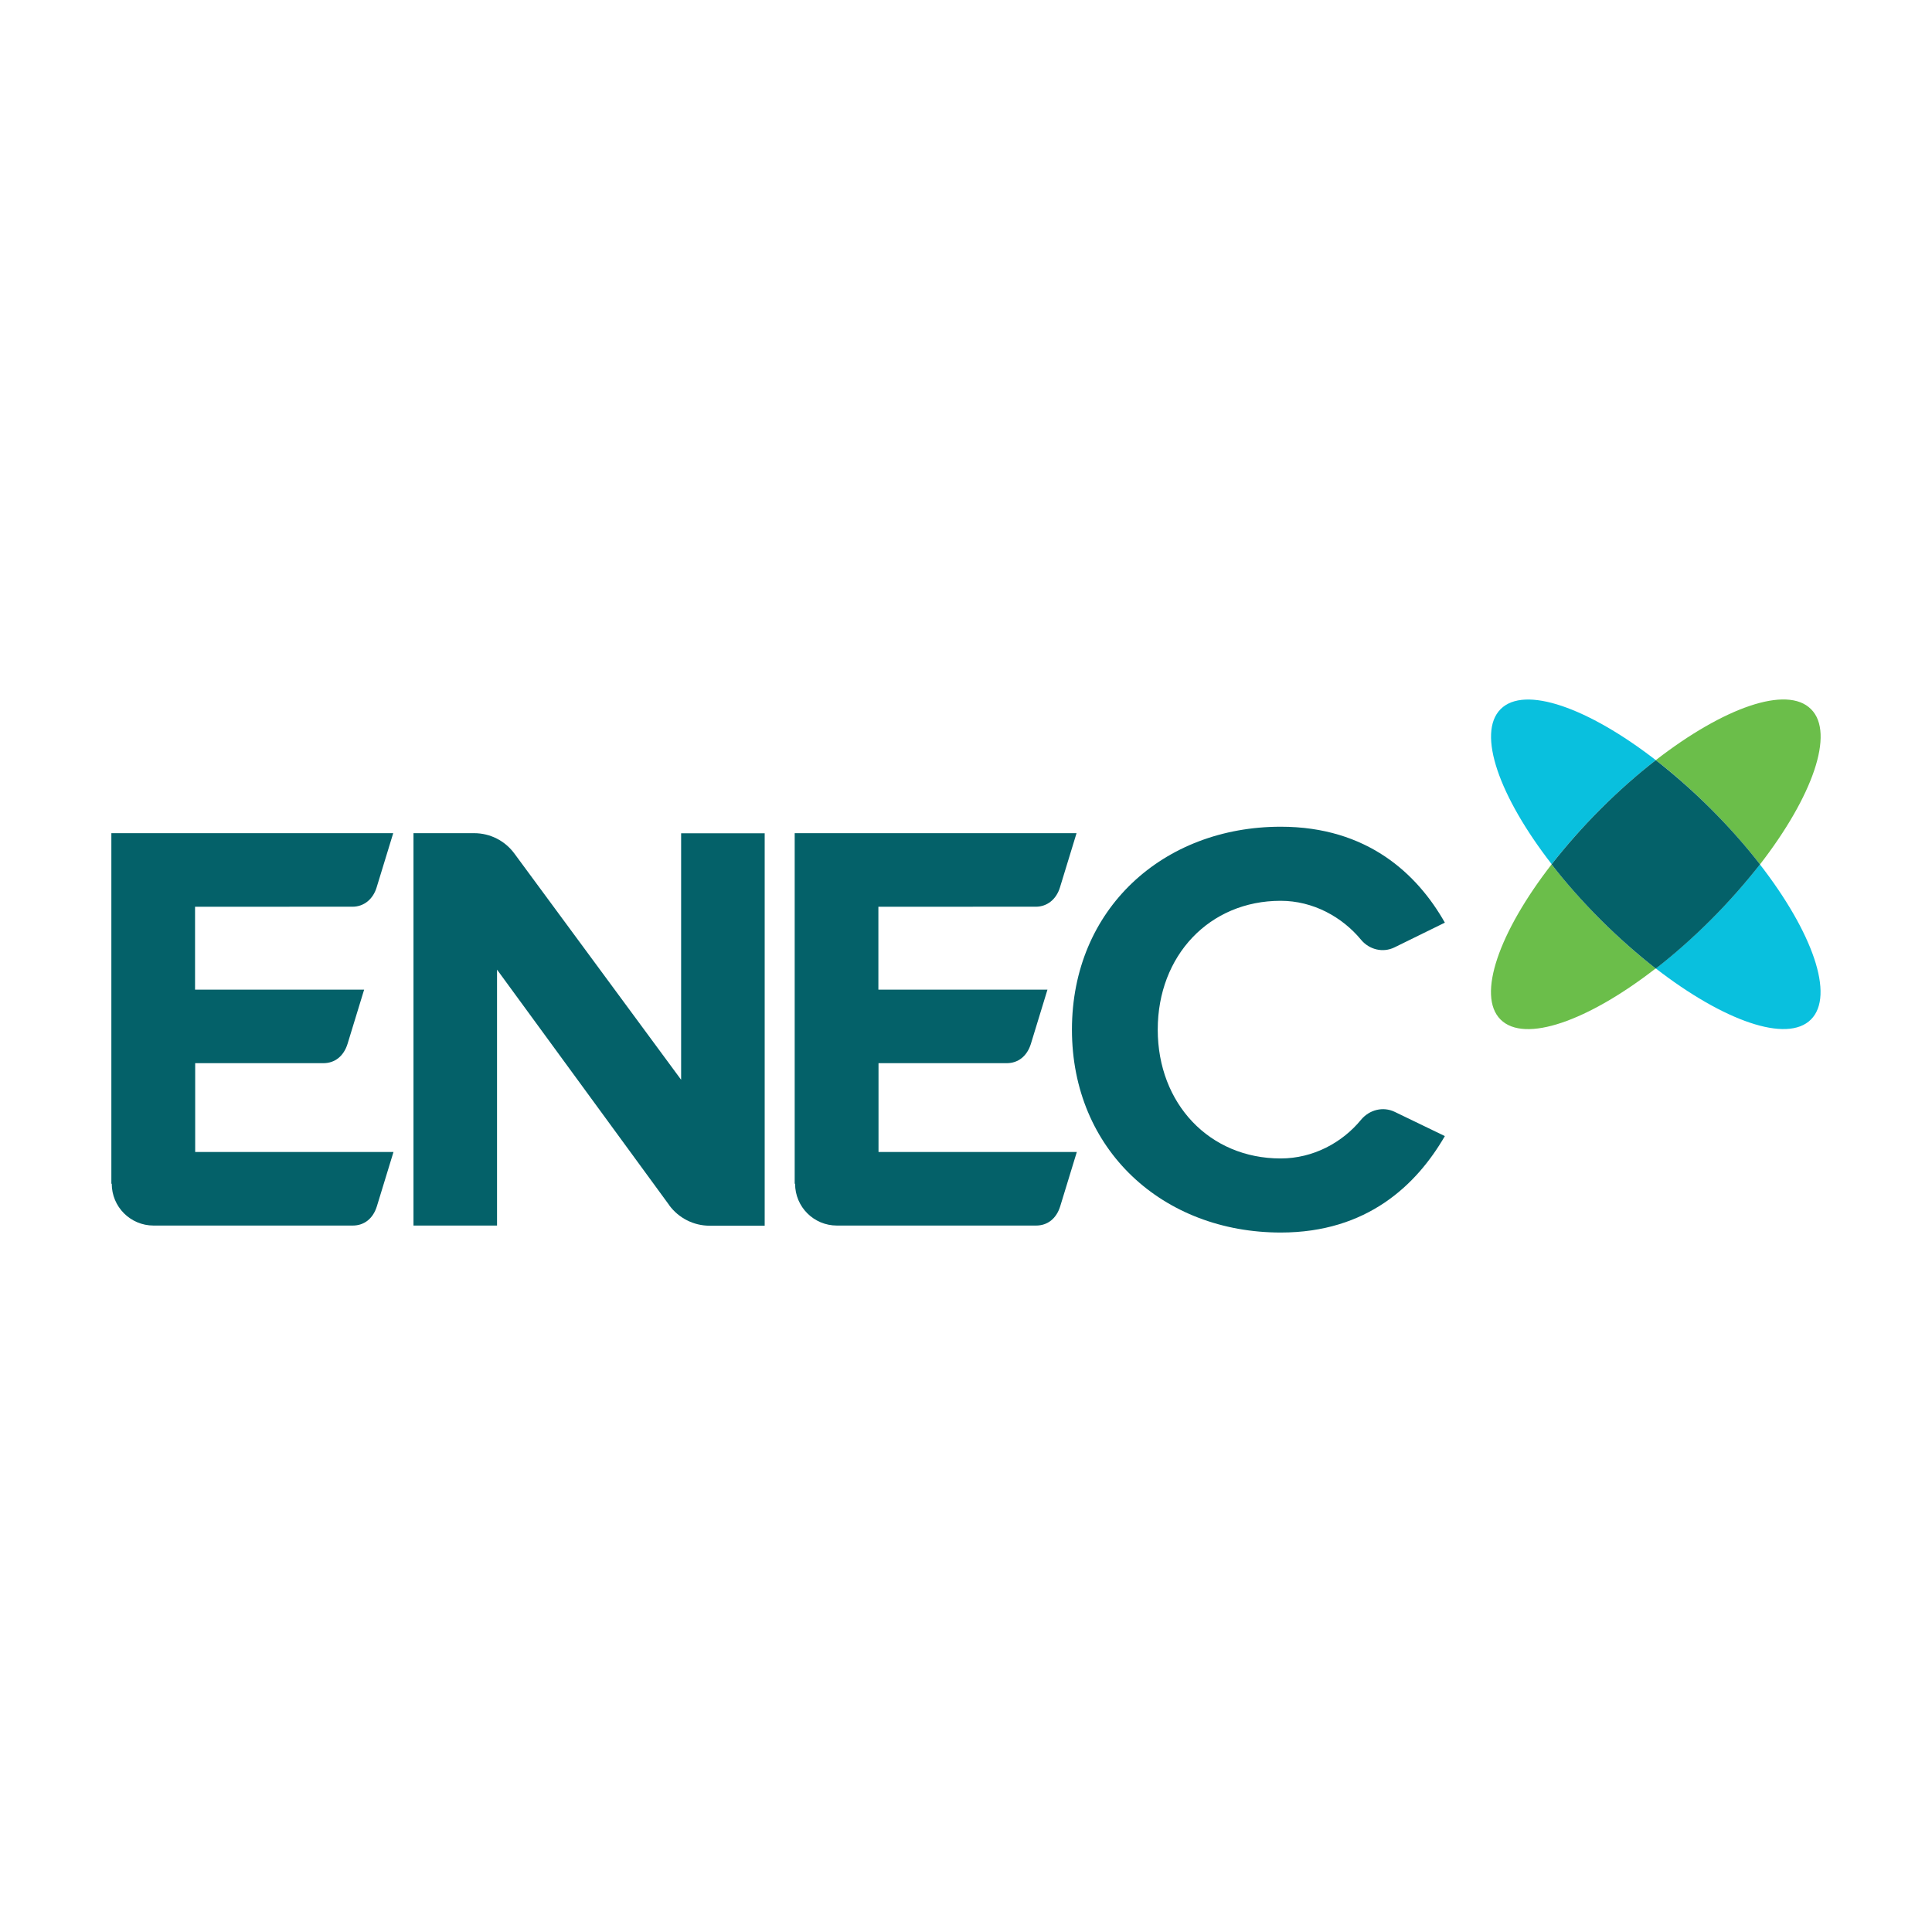
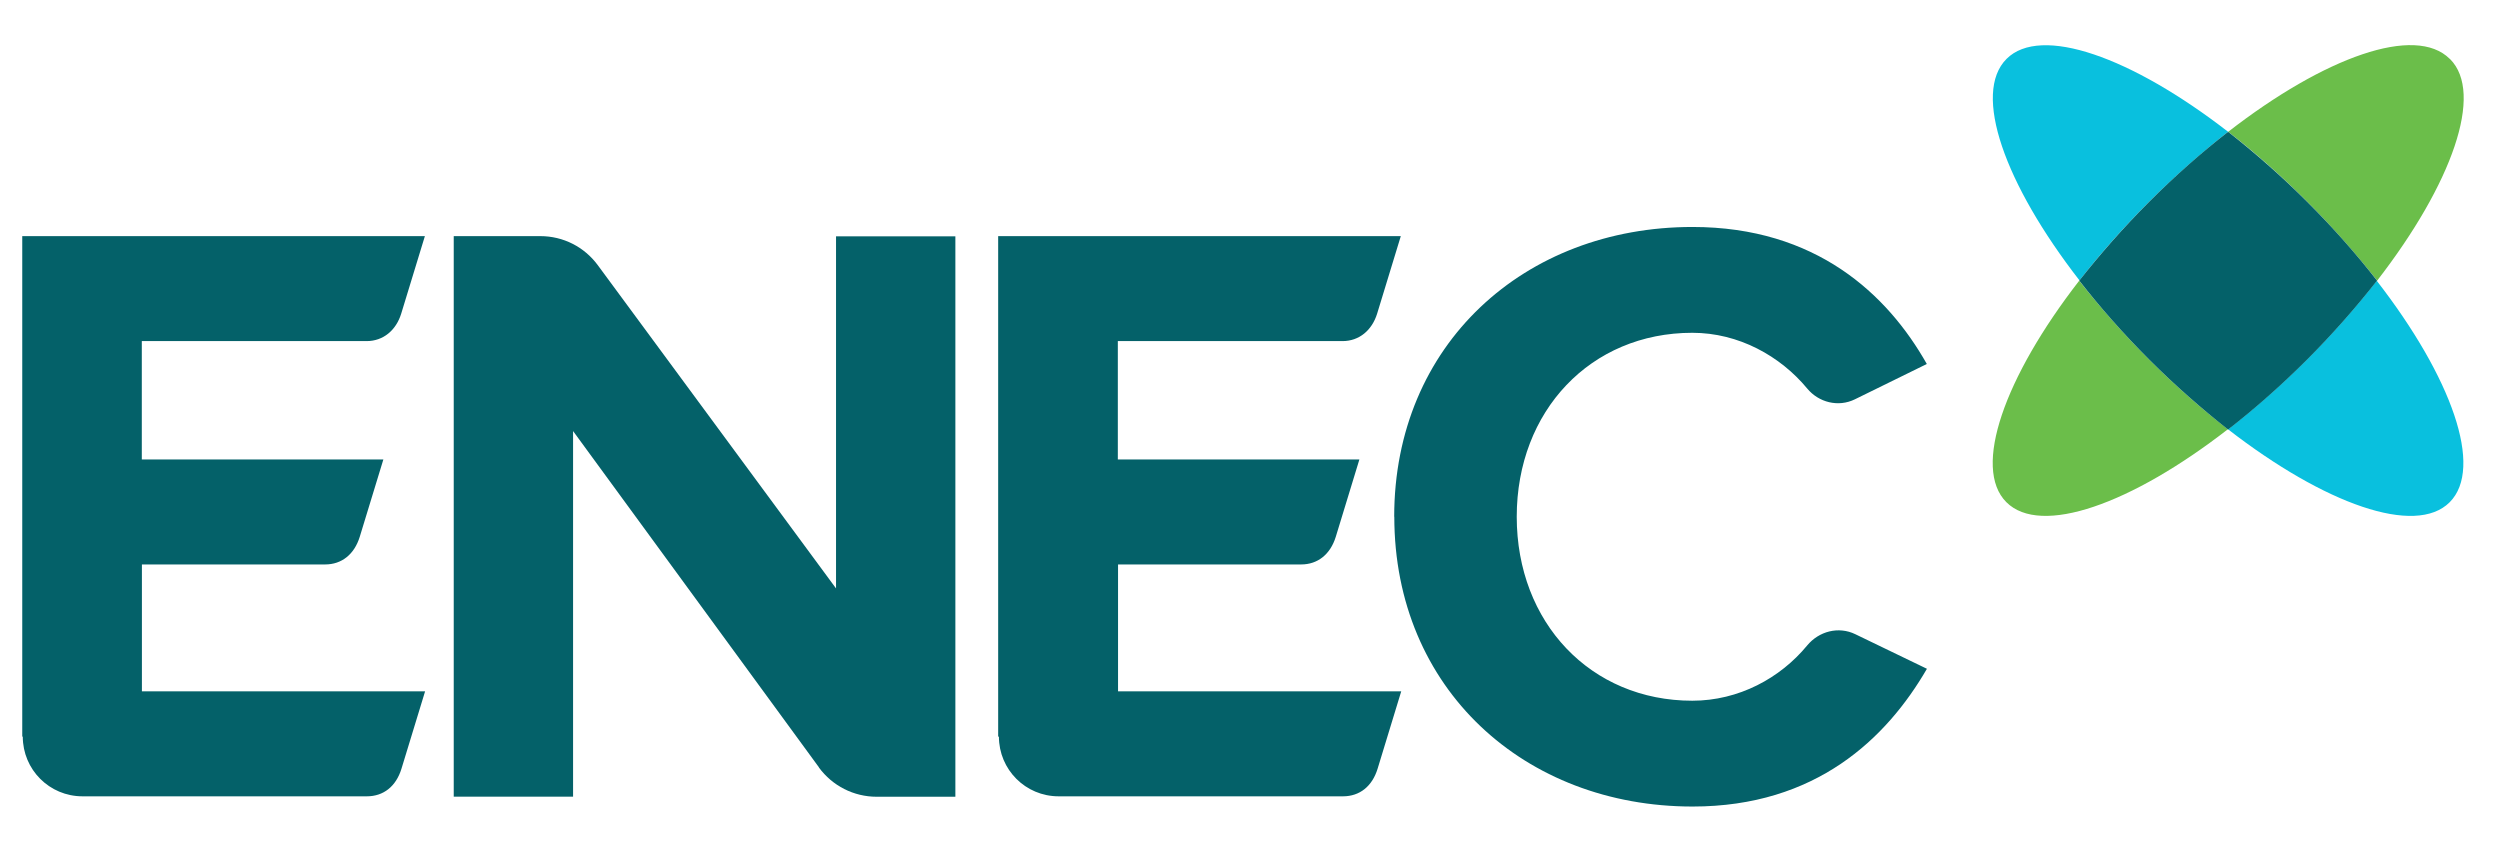
- <svg xmlns="http://www.w3.org/2000/svg" xml:space="preserve" width="3.6in" height="3.6in" version="1.1" style="shape-rendering:geometricPrecision; text-rendering:geometricPrecision; image-rendering:optimizeQuality; fill-rule:evenodd; clip-rule:evenodd" viewBox="0 0 3600 3600">
+ <svg xmlns="http://www.w3.org/2000/svg" id="Layer_1" data-name="Layer 1" viewBox="0 0 234.83 80">
  <defs>
-     <style type="text/css">
-    
-     .fil2 {fill:#046169;fill-rule:nonzero}
-     .fil0 {fill:#09C0DE;fill-rule:nonzero}
-     .fil1 {fill:#6BBE4A;fill-rule:nonzero}
-    
-   </style>
+     <style>
+       .cls-1 {
+         fill: #09c0de;
+       }
+ 
+       .cls-2 {
+         fill: #046169;
+       }
+ 
+       .cls-3 {
+         fill: #6bbe4a;
+       }
+     </style>
  </defs>
-   <g id="Layer_x0020_1">
-     <g id="_2217631309168">
-       <g>
-         <path class="fil0" d="M3085.34 1416.42c-126.28,-97.83 -244.46,-139.76 -289.08,-95.14 -44.87,44.87 -2.7,163.06 95.14,289.08 26.48,-34.08 57.13,-68.9 91.22,-102.98 34.08,-34.09 68.9,-64.49 102.98,-91.22l-0.26 0.26zm0 0l0 0 0 0z" />
-       </g>
-       <g>
-         <path class="fil0" d="M3085.34 1804.56c126.28,97.83 244.46,139.76 289.08,95.14 44.87,-44.87 2.7,-163.06 -95.14,-289.08 -26.48,34.09 -57.13,68.9 -91.22,102.99 -34.09,34.08 -68.9,64.49 -102.99,91.22l0.26 -0.26zm0 0l0 0 0 0z" />
-       </g>
-       <g>
-         <path class="fil1" d="M2891.15 1610.61c-97.83,126.03 -139.76,244.46 -95.14,289.08 44.87,44.87 163.06,2.7 289.08,-95.14 -34.09,-26.48 -68.9,-57.13 -102.99,-91.22 -34.08,-34.08 -64.49,-68.9 -91.22,-102.98l0.26 0.26zm0 0l0 0 0 0z" />
-       </g>
-       <g>
-         <path class="fil1" d="M3374.43 1321.28c-44.87,-44.87 -163.06,-2.7 -289.08,95.14 34.33,26.48 68.9,57.13 102.99,91.22 34.08,34.08 64.49,68.9 91.22,102.98 97.83,-126.28 139.76,-244.46 95.14,-289.08l-0.26 -0.26zm0 0l0 0 0 0z" />
-       </g>
-       <path class="fil2" d="M3085.34 1416.42c-34.08,26.48 -68.9,57.13 -102.98,91.22 -34.09,34.08 -64.49,68.9 -91.22,102.98 26.48,34.09 57.13,68.9 91.22,102.99 34.08,34.08 68.9,64.49 102.98,91.22 34.09,-26.49 68.9,-57.13 102.99,-91.22 34.08,-34.09 64.49,-68.9 91.22,-102.99 -26.49,-34.08 -57.13,-68.9 -91.22,-102.98 -34.09,-34.09 -68.9,-64.49 -102.99,-91.22z" />
-       <g>
-         <path class="fil2" d="M207.5 2205.69l0 -653.2 525.21 0 -30.9 101.02c-6.62,21.83 -23.54,36.04 -45.11,36.04l-293.25 0.01 0 154.47 315.07 -0.01 -30.9 101.02c-7.11,22.81 -23.54,36.04 -45.11,36.04l-238.82 0.01 0 165.5 369.51 0 -30.9 101.02c-7.11,23.05 -23.54,36.04 -45.11,36.04l-370.98 0c-43.16,0 -77.97,-34.81 -77.97,-77.97l-0.73 0zm0 0l0 0 0 0z" />
-       </g>
-       <g>
-         <path class="fil2" d="M1480.79 2205.69l0 -653.2 525.21 0 -30.9 101.02c-6.62,21.83 -23.54,36.04 -45.11,36.04l-293.25 0.01 0 154.47 315.07 -0.01 -30.9 101.02c-7.11,22.81 -23.54,36.04 -45.11,36.04l-238.82 0.01 0 165.5 369.51 0 -30.9 101.02c-7.11,23.05 -23.54,36.04 -45.11,36.04l-370.97 0c-43.16,0 -77.98,-34.81 -77.98,-77.97l-0.74 0zm0 0l0 0 0 0z" />
-       </g>
-       <g>
-         <path class="fil2" d="M1246.87 2245.42l-320.72 -438.65 0 476.9 -155.69 0 0 -731.17 113.03 0c29.67,0 57.37,13.97 75.03,38l310.66 421.49 0 -459.24 155.7 0 0 731.17 -102.74 0c-29.67,0 -57.63,-14.23 -75.28,-38.26l0 -0.24zm0 0l0 0 0 0z" />
-       </g>
-       <g>
-         <path class="fil2" d="M1997.41 1918.57c0,-224.84 169.93,-378.09 389.12,-378.09 161.09,0 254.26,87.78 305.76,178.74l-93.91 46.1c-21.57,10.54 -47.08,4.17 -62.28,-14.23 -35.07,-42.41 -89.25,-72.58 -149.81,-72.58 -132.65,0 -229.01,102 -229.01,240.05 0,138.04 96.36,240.05 229.01,240.05 60.56,0 114.76,-29.42 149.81,-72.09 15.45,-18.63 40.95,-25.25 62.77,-14.72l93.42 45.11c-52.72,90.97 -144.66,179.73 -305.76,179.73 -219.2,0 -389.12,-153.49 -389.12,-378.09l0 0.02zm0 0l0 0 0 0z" />
-       </g>
+   <g id="Layer_1-2" data-name="Layer_1">
+     <g id="_2217631309168" data-name=" 2217631309168">
+       <path class="cls-1" d="M209.29,12.38c-9.09-7.04-17.6-10.06-20.81-6.85-3.23,3.23-.19,11.74,6.85,20.81,1.91-2.45,4.11-4.96,6.57-7.41,2.45-2.45,4.96-4.64,7.41-6.57l-.02.02h0ZM209.29,12.38h0Z" />
+       <path class="cls-1" d="M209.29,40.33c9.09,7.04,17.6,10.06,20.81,6.85,3.23-3.23.19-11.74-6.85-20.81-1.91,2.45-4.11,4.96-6.57,7.42-2.45,2.45-4.96,4.64-7.42,6.57l.02-.02h0ZM209.29,40.33h0Z" />
+       <path class="cls-3" d="M195.31,26.36c-7.04,9.07-10.06,17.6-6.85,20.81,3.23,3.23,11.74.19,20.81-6.85-2.45-1.91-4.96-4.11-7.42-6.57-2.45-2.45-4.64-4.96-6.57-7.41l.02.02h0ZM195.31,26.36h0Z" />
+       <path class="cls-3" d="M230.11,5.53c-3.23-3.23-11.74-.19-20.81,6.85,2.47,1.91,4.96,4.11,7.42,6.57,2.45,2.45,4.64,4.96,6.57,7.41,7.04-9.09,10.06-17.6,6.85-20.81l-.02-.02h0ZM230.11,5.53h0Z" />
+       <path class="cls-2" d="M209.29,12.38c-2.45,1.91-4.96,4.11-7.41,6.57-2.45,2.45-4.64,4.96-6.57,7.41,1.91,2.45,4.11,4.96,6.57,7.42,2.45,2.45,4.96,4.64,7.41,6.57,2.45-1.91,4.96-4.11,7.42-6.57,2.45-2.45,4.64-4.96,6.57-7.42-1.91-2.45-4.11-4.96-6.57-7.41-2.45-2.45-4.96-4.64-7.42-6.57Z" />
+       <path class="cls-2" d="M2.09,69.21V22.18h37.82l-2.22,7.27c-.48,1.57-1.69,2.59-3.25,2.59H13.32v11.12h22.69s-2.22,7.27-2.22,7.27c-.51,1.64-1.69,2.59-3.25,2.59H13.33v11.92h26.6l-2.22,7.27c-.51,1.66-1.69,2.59-3.25,2.59H7.75c-3.11,0-5.61-2.51-5.61-5.61h-.05ZM2.09,69.21h0Z" />
+       <path class="cls-2" d="M93.76,69.21V22.18h37.82l-2.22,7.27c-.48,1.57-1.69,2.59-3.25,2.59h-21.11v11.12h22.69s-2.22,7.27-2.22,7.27c-.51,1.64-1.69,2.59-3.25,2.59h-17.2v11.92h26.6l-2.22,7.27c-.51,1.66-1.69,2.59-3.25,2.59h-26.71c-3.11,0-5.61-2.51-5.61-5.61h-.05ZM93.76,69.21h0Z" />
+       <path class="cls-2" d="M76.92,72.07l-23.09-31.58v34.34h-11.21V22.18h8.14c2.14,0,4.13,1.01,5.4,2.74l22.37,30.35V22.2h11.21v52.64h-7.4c-2.14,0-4.15-1.02-5.42-2.75v-.02h0ZM76.92,72.07h0Z" />
+       <path class="cls-2" d="M130.96,48.54c0-16.19,12.23-27.22,28.02-27.22,11.6,0,18.31,6.32,22.01,12.87l-6.76,3.32c-1.55.76-3.39.3-4.48-1.02-2.53-3.05-6.43-5.23-10.79-5.23-9.55,0-16.49,7.34-16.49,17.28s6.94,17.28,16.49,17.28c4.36,0,8.26-2.12,10.79-5.19,1.11-1.34,2.95-1.82,4.52-1.06l6.73,3.25c-3.8,6.55-10.42,12.94-22.01,12.94-15.78,0-28.02-11.05-28.02-27.22h0s0,0,0,0ZM130.96,48.54h0Z" />
    </g>
  </g>
</svg>
